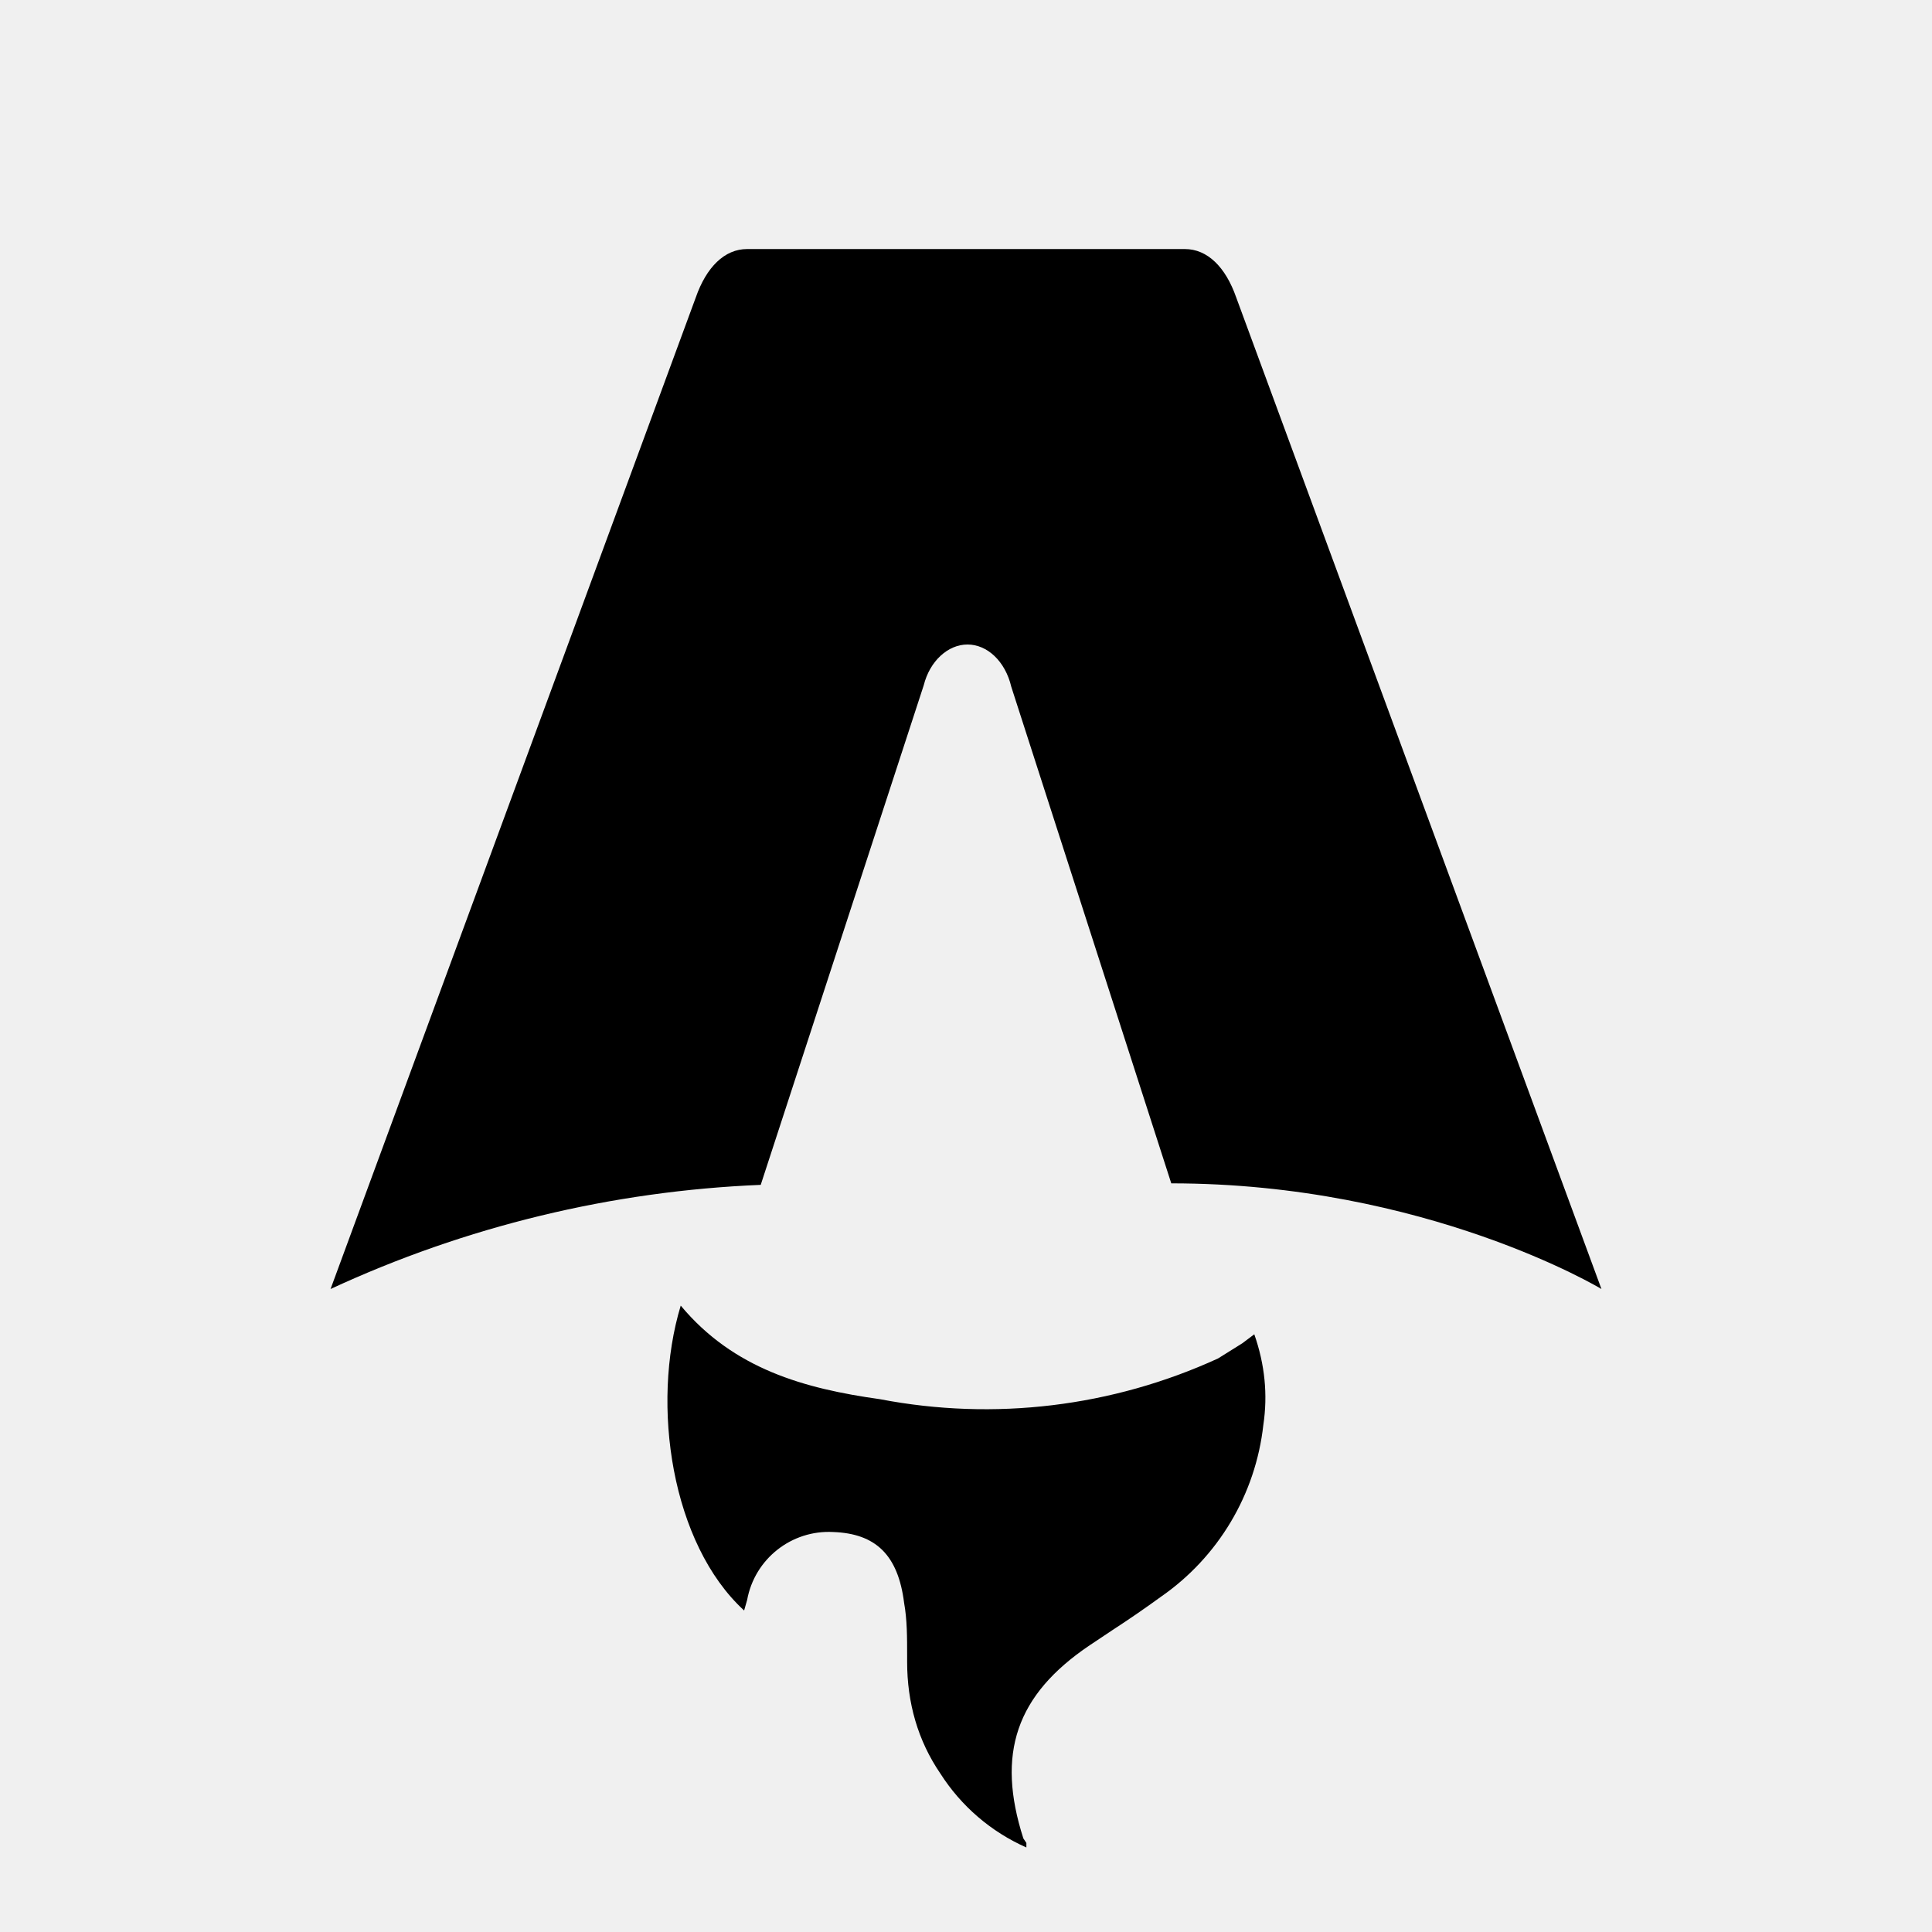
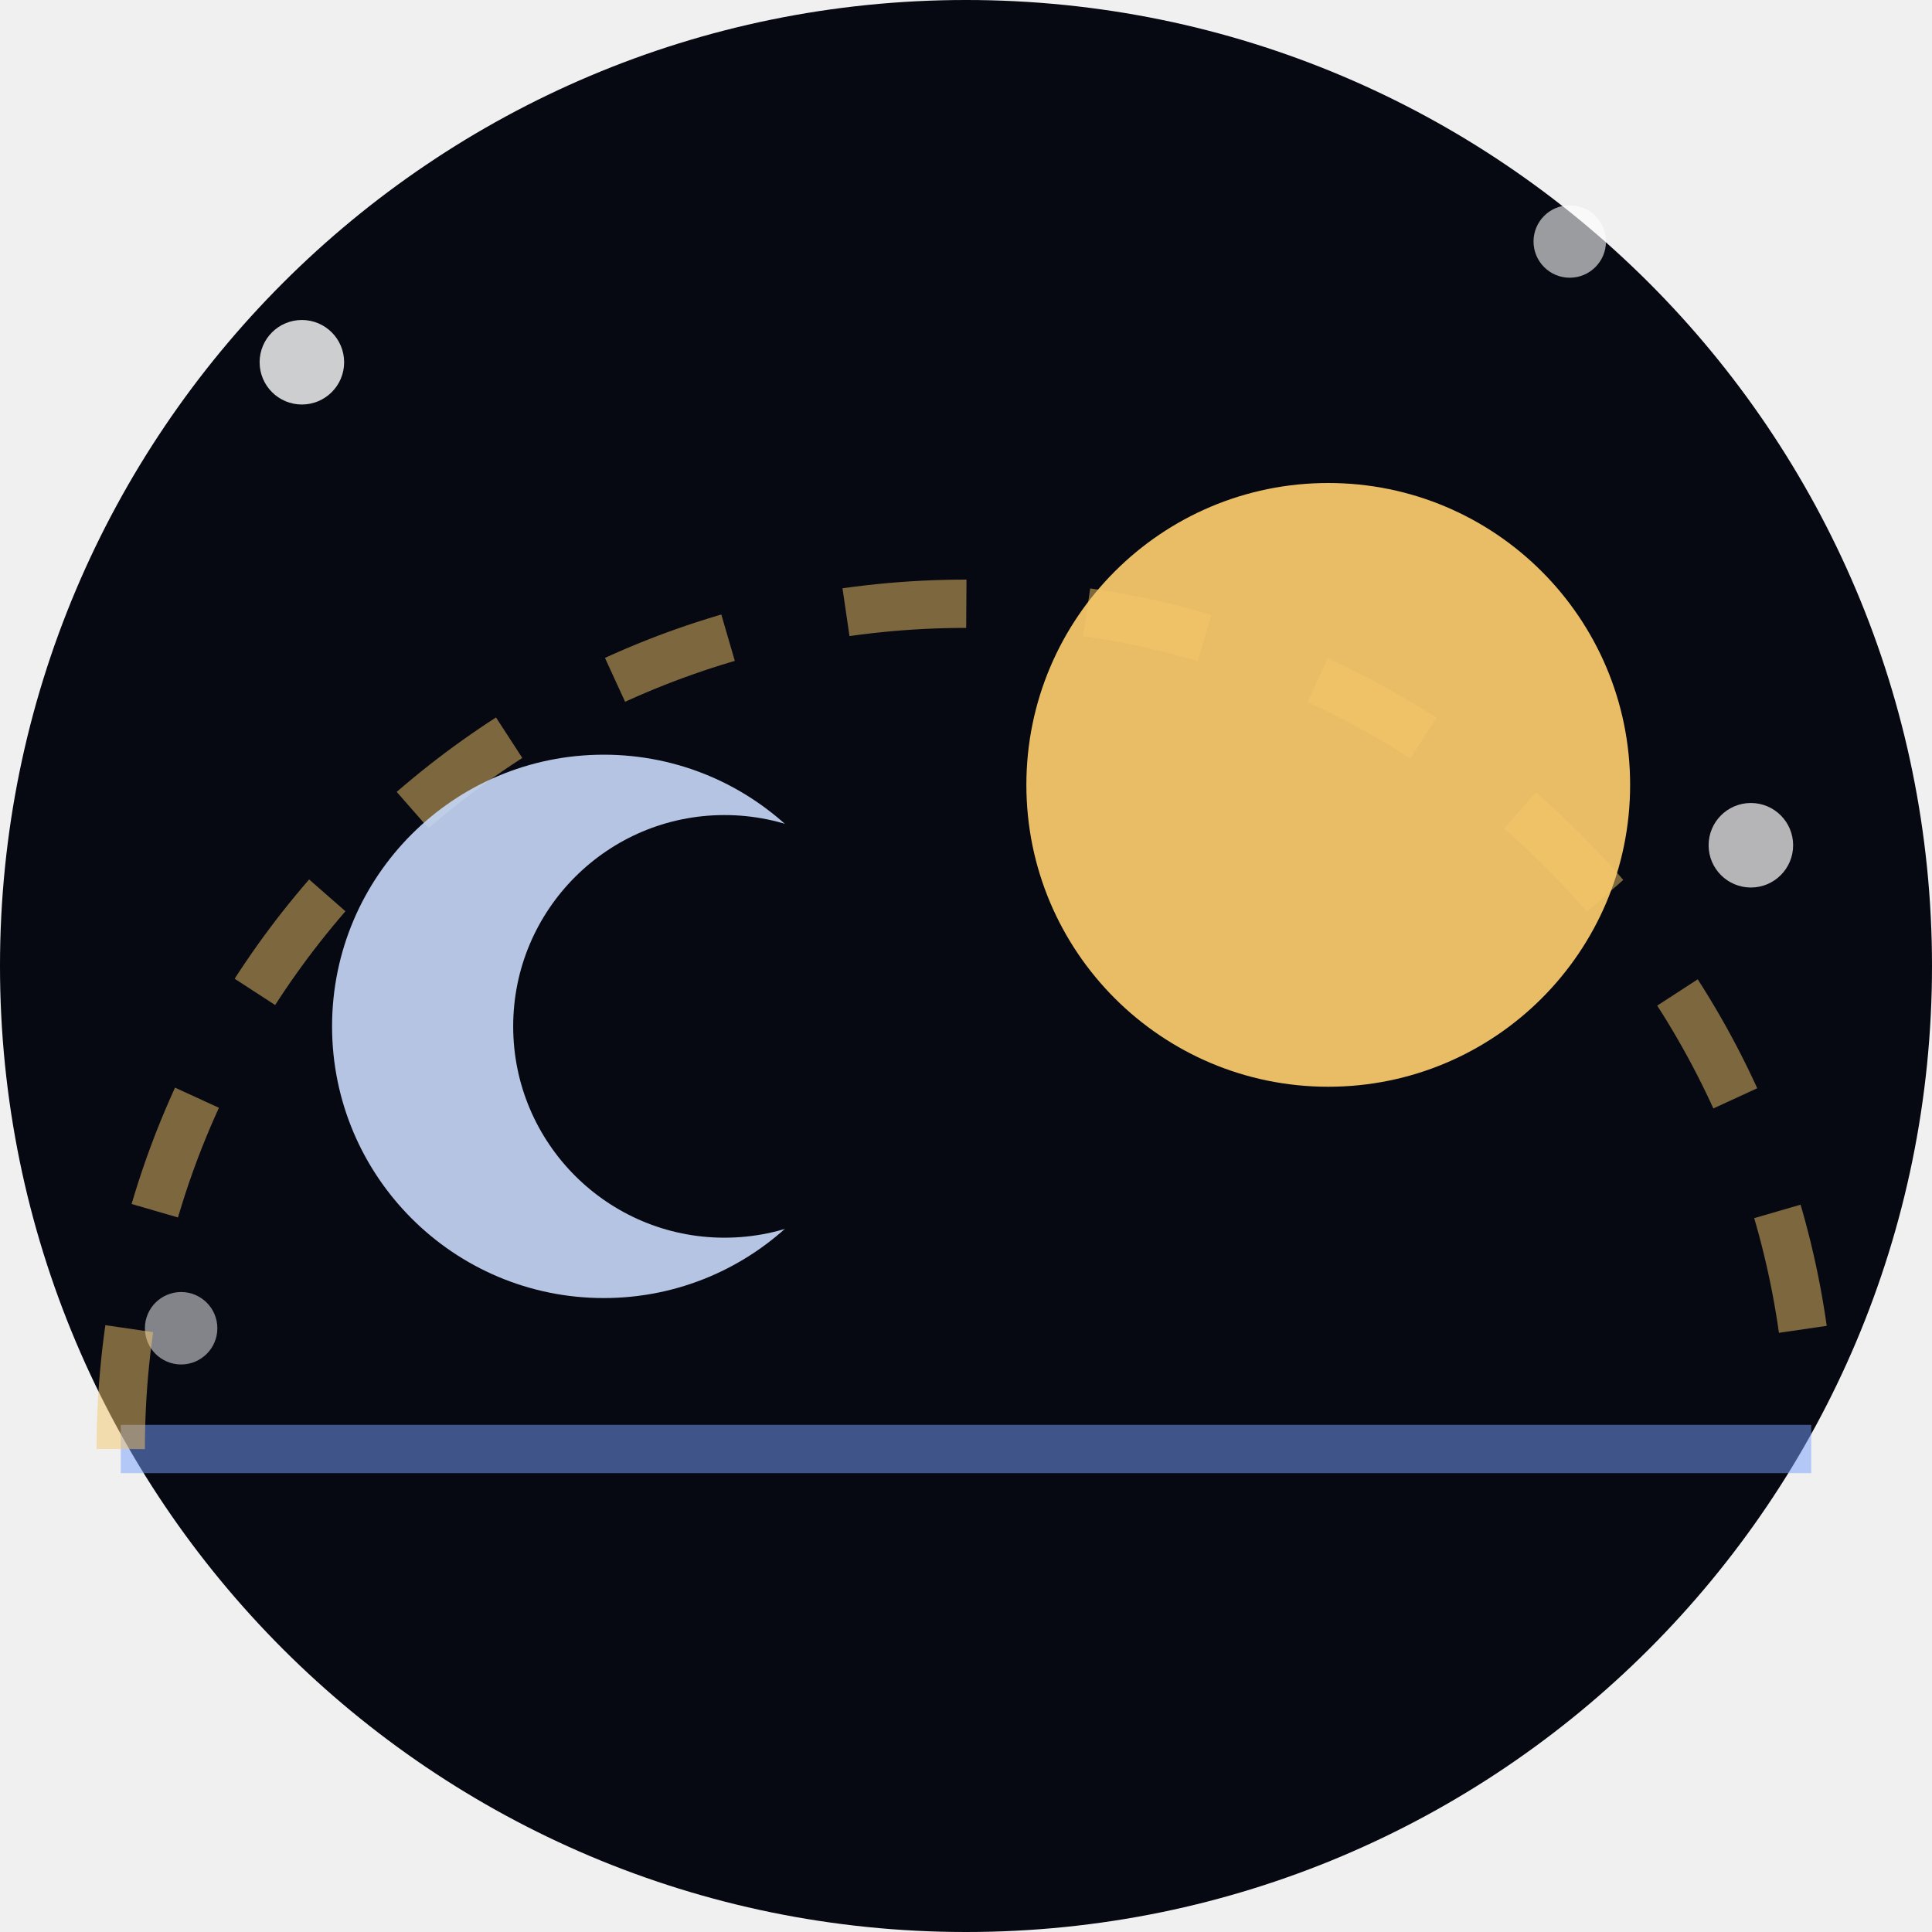
- <svg xmlns="http://www.w3.org/2000/svg" fill="none" viewBox="0 0 128 128">
-   <path d="M50.4 78.5a75.1 75.1 0 0 0-28.5 6.9l24.2-65.7c.7-2 1.9-3.2 3.4-3.2h29c1.5 0 2.7 1.2 3.4 3.2l24.2 65.7s-11.6-7-28.5-7L67 45.5c-.4-1.7-1.6-2.8-2.9-2.8-1.3 0-2.5 1.1-2.9 2.7L50.4 78.5Zm-1.1 28.2Zm-4.2-20.2c-2 6.6-.6 15.8 4.2 20.2a17.5 17.5 0 0 1 .2-.7 5.5 5.5 0 0 1 5.7-4.5c2.8.1 4.3 1.5 4.7 4.7.2 1.1.2 2.3.2 3.5v.4c0 2.7.7 5.2 2.2 7.4a13 13 0 0 0 5.7 4.9v-.3l-.2-.3c-1.8-5.6-.5-9.5 4.4-12.8l1.5-1a73 73 0 0 0 3.2-2.2 16 16 0 0 0 6.8-11.4c.3-2 .1-4-.6-6l-.8.6-1.6 1a37 37 0 0 1-22.4 2.7c-5-.7-9.7-2-13.2-6.2Z" />
-   <style>
-         path { fill: #000; }
-         @media (prefers-color-scheme: dark) {
-             path { fill: #FFF; }
-         }
-     </style>
+ <svg xmlns="http://www.w3.org/2000/svg" viewBox="0 0 32 32">
+   <circle cx="16" cy="16" r="16" fill="#060812" />
+   <circle cx="5" cy="6" r="0.7" fill="white" opacity="0.8" />
+   <circle cx="26" cy="4" r="0.6" fill="white" opacity="0.6" />
+   <circle cx="29" cy="14" r="0.7" fill="white" opacity="0.7" />
+   <circle cx="3" cy="22" r="0.6" fill="white" opacity="0.5" />
+   <line x1="2" y1="24" x2="30" y2="24" stroke="rgba(120,160,255,0.5)" stroke-width="0.8" />
+   <path d="M 2 24 A 14 14 0 0 1 30 24" fill="none" stroke="rgba(245,199,106,0.5)" stroke-width="0.8" stroke-dasharray="2 2" />
+ 
+ =  <circle cx="22" cy="13" r="5" fill="rgba(245,199,106,0.95)" />
+   <circle cx="10" cy="17" r="4.5" fill="rgba(200,216,248,0.9)" />
+   <circle cx="12" cy="17" r="3.5" fill="#060812" />
</svg>
